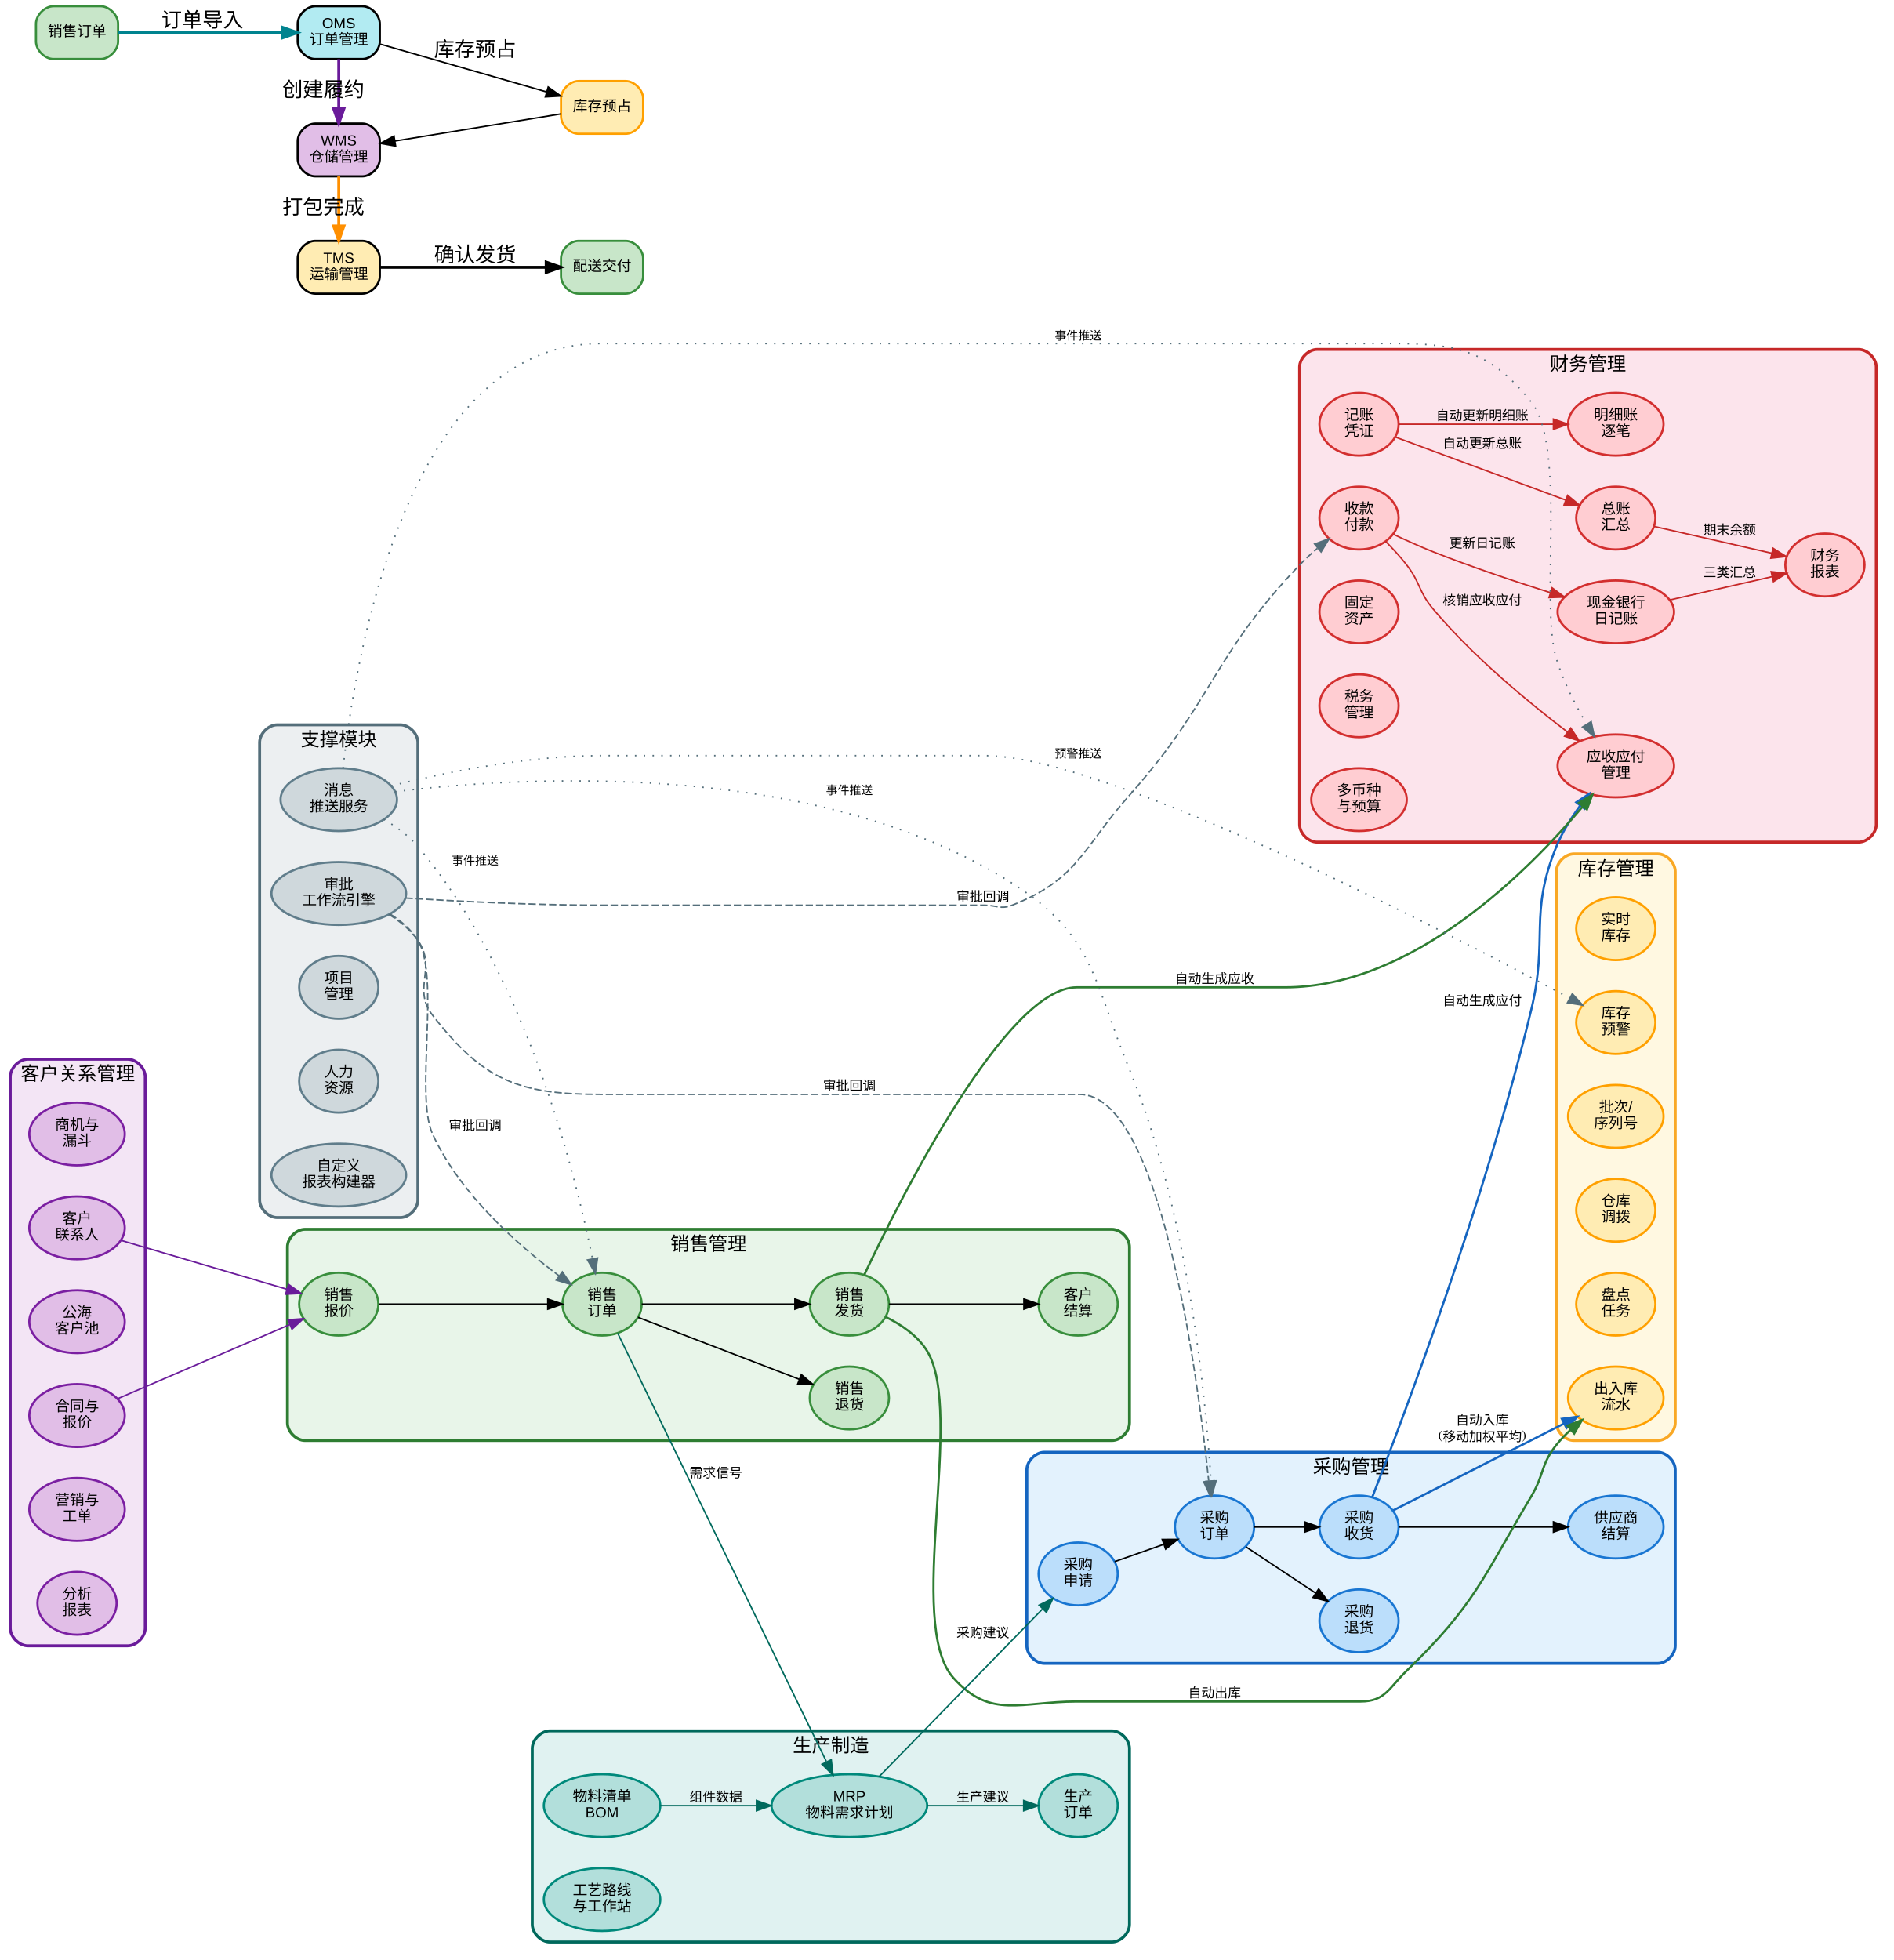
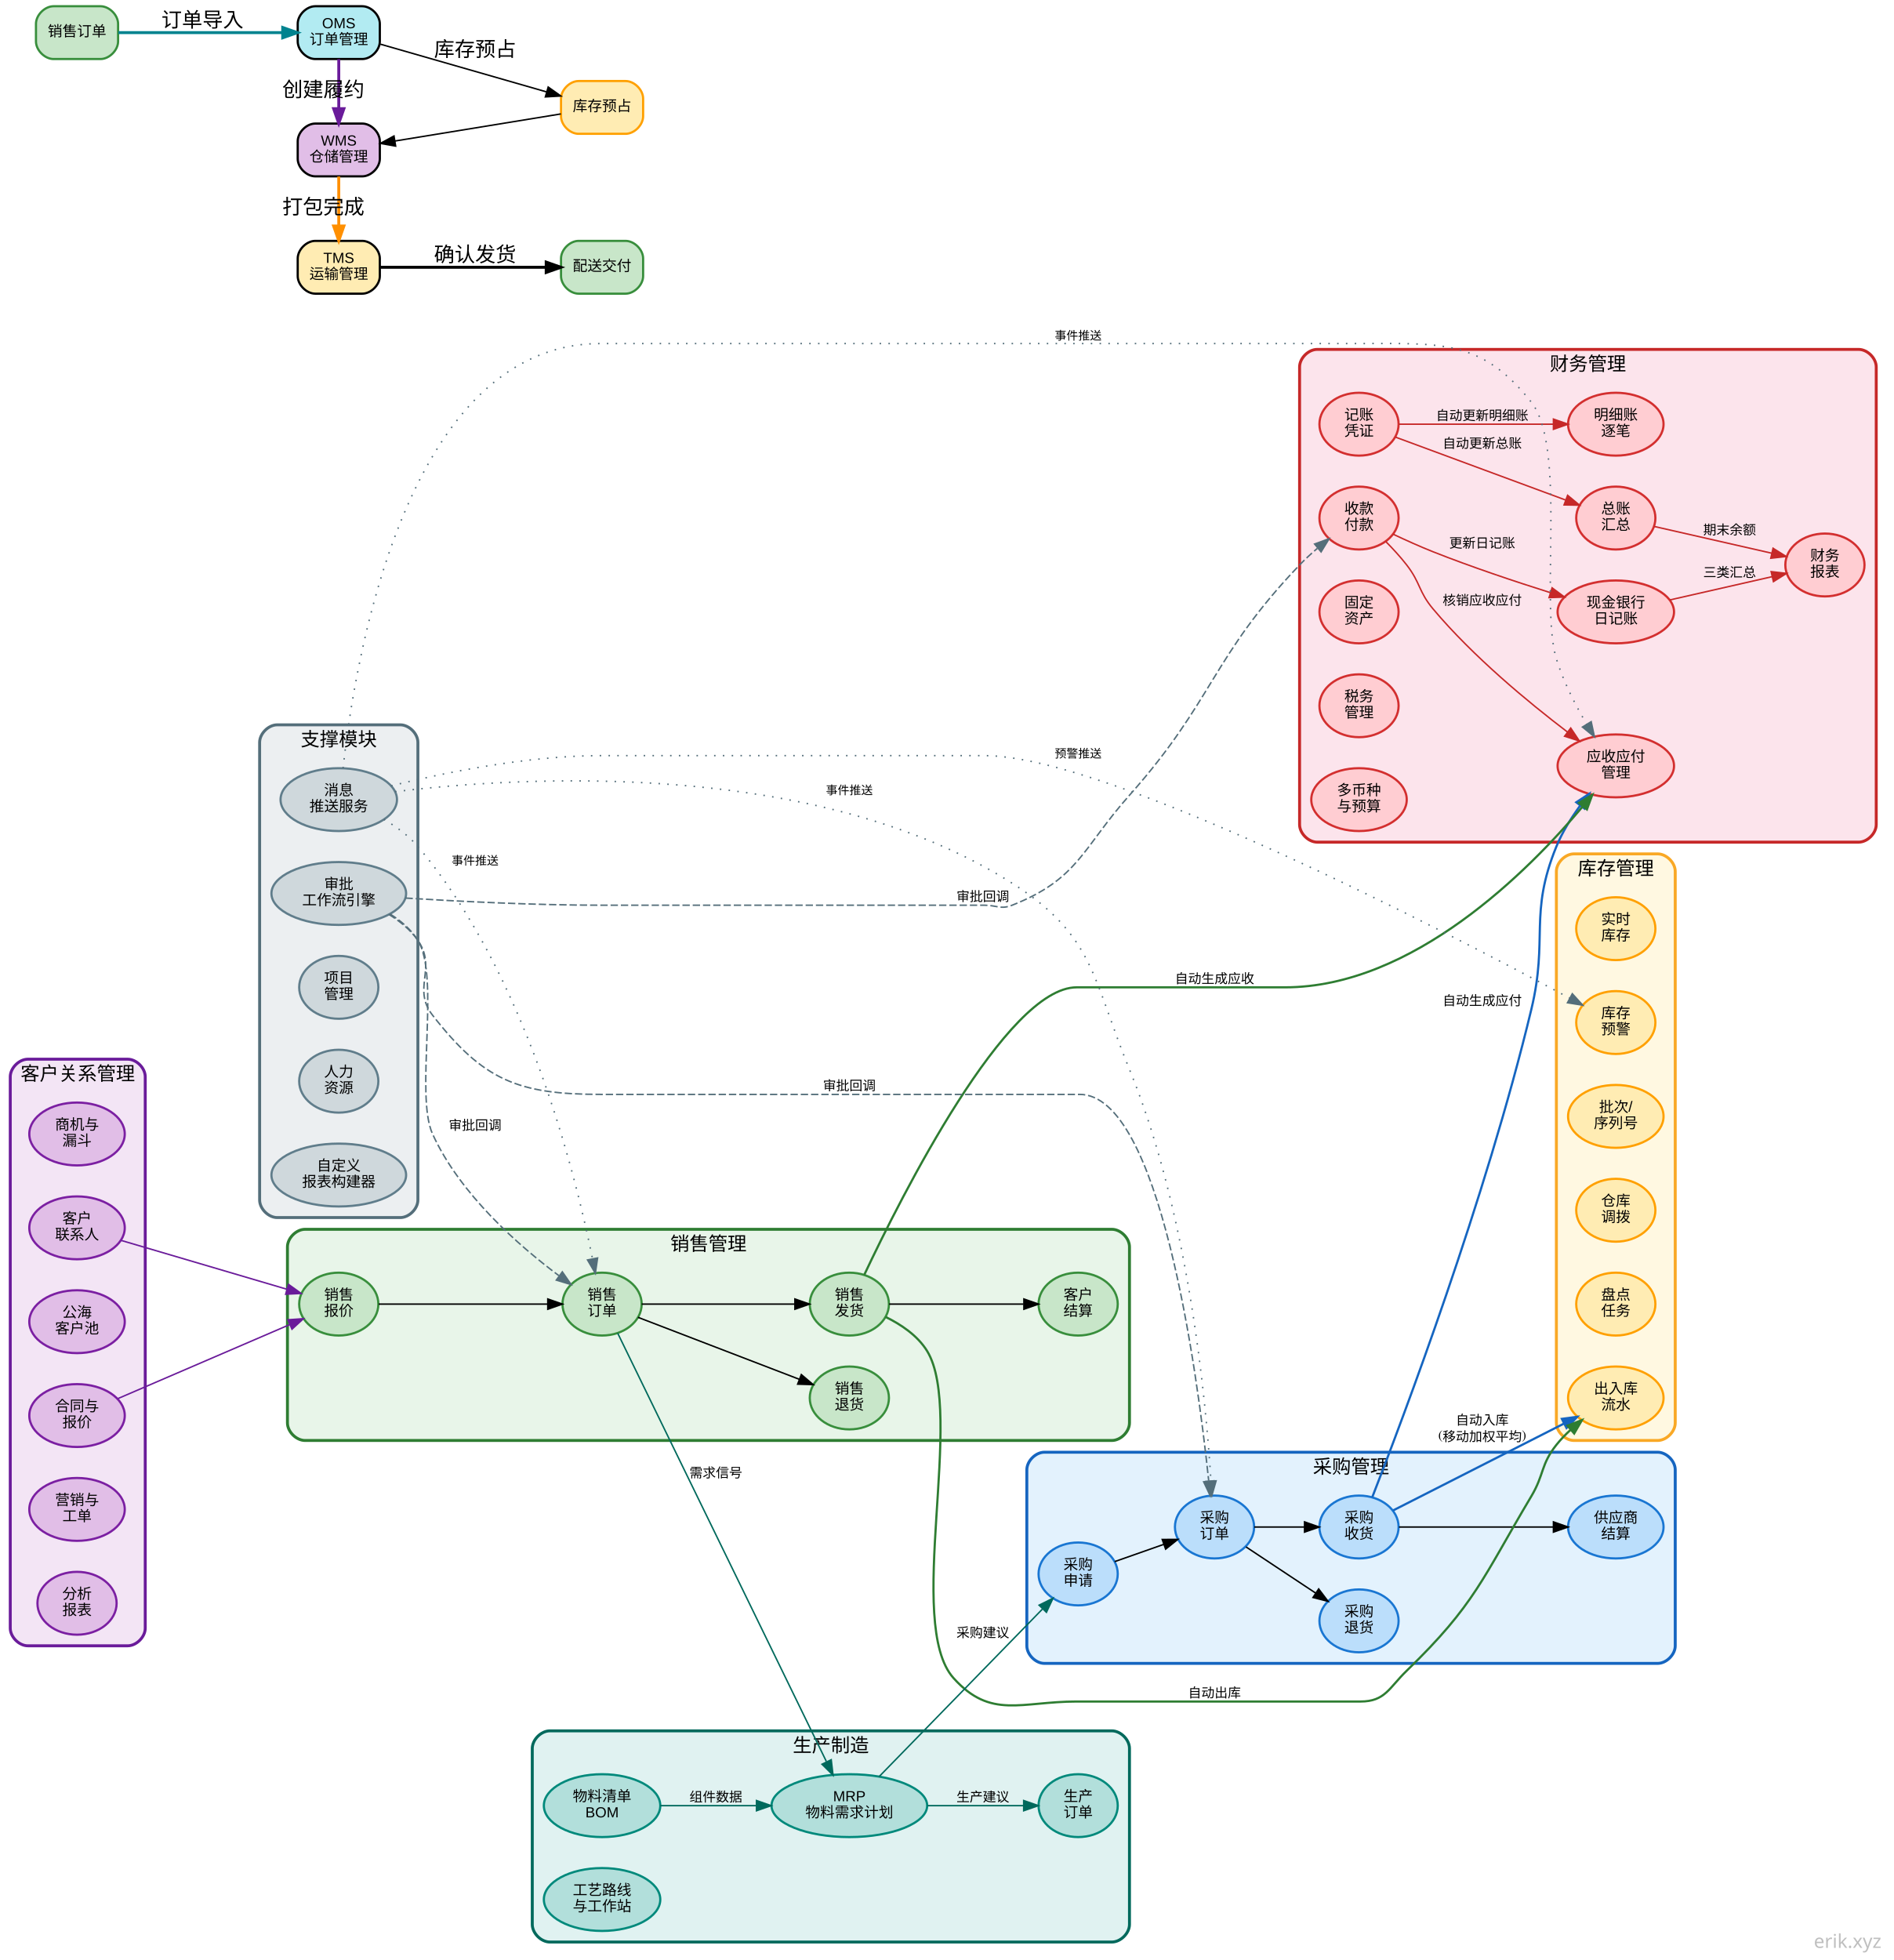
<svg xmlns="http://www.w3.org/2000/svg" width="1291pt" height="1336pt" viewBox="0.00 0.00 1291.49 1336.00">
  <g id="graph0" class="graph" transform="scale(1 1) rotate(0) translate(4 1332)">
    <g id="clust1" class="cluster">
      <path fill="#e3f2fd" stroke="#1565c0" stroke-width="2" d="M708.24,-198C708.24,-198 1126.42,-198 1126.42,-198 1132.42,-198 1138.42,-204 1138.42,-210 1138.42,-210 1138.42,-330 1138.42,-330 1138.42,-336 1132.42,-342 1126.42,-342 1126.42,-342 708.24,-342 708.24,-342 702.24,-342 696.24,-336 696.24,-330 696.24,-330 696.24,-210 696.24,-210 696.24,-204 702.24,-198 708.24,-198" />
      <text text-anchor="middle" x="917.33" y="-327.6" font-family="Arial Bold" font-size="13.00">采购管理</text>
    </g>
    <g id="clust2" class="cluster">
      <path fill="#e8f5e9" stroke="#2e7d32" stroke-width="2" d="M204.02,-350C204.02,-350 754.24,-350 754.24,-350 760.24,-350 766.24,-356 766.24,-362 766.24,-362 766.24,-482 766.24,-482 766.24,-488 760.24,-494 754.24,-494 754.24,-494 204.02,-494 204.02,-494 198.02,-494 192.02,-488 192.02,-482 192.02,-482 192.02,-362 192.02,-362 192.02,-356 198.02,-350 204.02,-350" />
      <text text-anchor="middle" x="479.13" y="-479.6" font-family="Arial Bold" font-size="13.00">销售管理</text>
    </g>
    <g id="clust3" class="cluster">
      <path fill="#fff8e1" stroke="#f9a825" stroke-width="2" d="M1069.36,-350C1069.36,-350 1126.42,-350 1126.42,-350 1132.42,-350 1138.42,-356 1138.42,-362 1138.42,-362 1138.42,-738 1138.42,-738 1138.42,-744 1132.42,-750 1126.42,-750 1126.42,-750 1069.36,-750 1069.36,-750 1063.36,-750 1057.36,-744 1057.36,-738 1057.36,-738 1057.36,-362 1057.36,-362 1057.36,-356 1063.36,-350 1069.36,-350" />
      <text text-anchor="middle" x="1097.89" y="-735.6" font-family="Arial Bold" font-size="13.00">库存管理</text>
    </g>
    <g id="clust4" class="cluster">
      <path fill="#fce4ec" stroke="#c62828" stroke-width="2" d="M894.24,-758C894.24,-758 1263.49,-758 1263.49,-758 1269.49,-758 1275.49,-764 1275.49,-770 1275.49,-770 1275.49,-1082 1275.49,-1082 1275.49,-1088 1269.49,-1094 1263.49,-1094 1263.49,-1094 894.24,-1094 894.24,-1094 888.24,-1094 882.24,-1088 882.24,-1082 882.24,-1082 882.24,-770 882.24,-770 882.24,-764 888.24,-758 894.24,-758" />
      <text text-anchor="middle" x="1078.86" y="-1079.6" font-family="Arial Bold" font-size="13.00">财务管理</text>
    </g>
    <g id="clust5" class="cluster">
      <path fill="#f3e5f5" stroke="#6a1b9a" stroke-width="2" d="M15,-210C15,-210 83.05,-210 83.05,-210 89.05,-210 95.05,-216 95.05,-222 95.05,-222 95.05,-598 95.05,-598 95.05,-604 89.05,-610 83.05,-610 83.05,-610 15,-610 15,-610 9,-610 3,-604 3,-598 3,-598 3,-222 3,-222 3,-216 9,-210 15,-210" />
      <text text-anchor="middle" x="49.03" y="-595.6" font-family="Arial Bold" font-size="13.00">客户关系管理</text>
    </g>
    <g id="clust6" class="cluster">
      <path fill="#e0f2f1" stroke="#00695c" stroke-width="2" d="M370.98,-8C370.98,-8 754.24,-8 754.24,-8 760.24,-8 766.24,-14 766.24,-20 766.24,-20 766.24,-140 766.24,-140 766.24,-146 760.24,-152 754.24,-152 754.24,-152 370.98,-152 370.98,-152 364.98,-152 358.98,-146 358.98,-140 358.98,-140 358.98,-20 358.98,-20 358.98,-14 364.98,-8 370.98,-8" />
      <text text-anchor="middle" x="562.61" y="-137.6" font-family="Arial Bold" font-size="13.00">生产制造</text>
    </g>
    <g id="clust7" class="cluster">
      <path fill="#eceff1" stroke="#546e7a" stroke-width="2" d="M185.05,-502C185.05,-502 268.98,-502 268.98,-502 274.98,-502 280.98,-508 280.98,-514 280.98,-514 280.98,-826 280.98,-826 280.98,-832 274.98,-838 268.98,-838 268.98,-838 185.05,-838 185.05,-838 179.05,-838 173.05,-832 173.05,-826 173.05,-826 173.05,-514 173.05,-514 173.05,-508 179.05,-502 185.05,-502" />
      <text text-anchor="middle" x="227.02" y="-823.6" font-family="Arial Bold" font-size="13.00">支撑模块</text>
    </g>
    <g id="node1" class="node">
      <ellipse fill="#bbdefb" stroke="#1976d2" stroke-width="1.5" cx="731.24" cy="-259" rx="27" ry="21.43" />
      <text text-anchor="middle" x="731.24" y="-262" font-family="Arial" font-size="10.00">采购</text>
      <text text-anchor="middle" x="731.24" y="-251" font-family="Arial" font-size="10.00">申请</text>
    </g>
    <g id="node2" class="node">
      <ellipse fill="#bbdefb" stroke="#1976d2" stroke-width="1.5" cx="824.24" cy="-291" rx="27" ry="21.43" />
      <text text-anchor="middle" x="824.24" y="-294" font-family="Arial" font-size="10.00">采购</text>
      <text text-anchor="middle" x="824.24" y="-283" font-family="Arial" font-size="10.00">订单</text>
    </g>
    <g id="edge1" class="edge">
      <path fill="none" stroke="black" d="M756.15,-267.41C766.41,-271.02 778.58,-275.3 789.72,-279.21" />
      <polygon fill="black" stroke="black" points="788.58,-282.52 799.17,-282.54 790.9,-275.92 788.58,-282.52" />
    </g>
    <g id="node3" class="node">
      <ellipse fill="#bbdefb" stroke="#1976d2" stroke-width="1.5" cx="922.77" cy="-291" rx="27" ry="21.43" />
      <text text-anchor="middle" x="922.77" y="-294" font-family="Arial" font-size="10.00">采购</text>
      <text text-anchor="middle" x="922.77" y="-283" font-family="Arial" font-size="10.00">收货</text>
    </g>
    <g id="edge2" class="edge">
      <path fill="none" stroke="black" d="M851.36,-291C861.88,-291 874.18,-291 885.54,-291" />
      <polygon fill="black" stroke="black" points="885.62,-294.5 895.62,-291 885.62,-287.5 885.62,-294.5" />
    </g>
    <g id="node4" class="node">
      <ellipse fill="#bbdefb" stroke="#1976d2" stroke-width="1.5" cx="922.77" cy="-227" rx="27" ry="21.43" />
      <text text-anchor="middle" x="922.77" y="-230" font-family="Arial" font-size="10.00">采购</text>
      <text text-anchor="middle" x="922.77" y="-219" font-family="Arial" font-size="10.00">退货</text>
    </g>
    <g id="edge4" class="edge">
      <path fill="none" stroke="black" d="M845.71,-277.43C859.5,-268.29 877.87,-256.1 893.11,-246" />
      <polygon fill="black" stroke="black" points="895.26,-248.78 901.66,-240.33 891.39,-242.94 895.26,-248.78" />
    </g>
    <g id="node5" class="node">
      <ellipse fill="#bbdefb" stroke="#1976d2" stroke-width="1.5" cx="1097.89" cy="-291" rx="32.55" ry="21.43" />
      <text text-anchor="middle" x="1097.89" y="-294" font-family="Arial" font-size="10.00">供应商</text>
      <text text-anchor="middle" x="1097.89" y="-283" font-family="Arial" font-size="10.00">结算</text>
    </g>
    <g id="edge3" class="edge">
      <path fill="none" stroke="black" d="M950.06,-291C977.97,-291 1022.48,-291 1055.18,-291" />
      <polygon fill="black" stroke="black" points="1055.35,-294.5 1065.35,-291 1055.35,-287.5 1055.35,-294.5" />
    </g>
    <g id="node12" class="node">
      <ellipse fill="#ffecb3" stroke="#ffa000" stroke-width="1.5" cx="1097.89" cy="-379" rx="32.55" ry="21.43" />
      <text text-anchor="middle" x="1097.89" y="-382" font-family="Arial" font-size="10.00">出入库</text>
      <text text-anchor="middle" x="1097.89" y="-371" font-family="Arial" font-size="10.00">流水</text>
    </g>
    <g id="edge9" class="edge">
      <path fill="none" stroke="#1565c0" stroke-width="1.5" d="M946.05,-302.32C975.51,-317.3 1027.75,-343.85 1062.35,-361.44" />
      <polygon fill="#1565c0" stroke="#1565c0" stroke-width="1.5" points="1061.11,-364.74 1071.61,-366.15 1064.28,-358.5 1061.11,-364.74" />
      <text text-anchor="middle" x="1006.79" y="-360.8" font-family="Times,serif" font-size="9.00"> 自动入库</text>
      <text text-anchor="middle" x="1006.79" y="-350.8" font-family="Times,serif" font-size="9.00">(移动加权平均)</text>
    </g>
    <g id="node17" class="node">
      <ellipse fill="#ffcdd2" stroke="#d32f2f" stroke-width="1.5" cx="1097.89" cy="-810" rx="39.7" ry="21.43" />
      <text text-anchor="middle" x="1097.89" y="-813" font-family="Arial" font-size="10.00">应收应付</text>
      <text text-anchor="middle" x="1097.89" y="-802" font-family="Arial" font-size="10.00">管理</text>
    </g>
    <g id="edge10" class="edge">
      <path fill="none" stroke="#1565c0" stroke-width="1.5" d="M931.81,-311.34C952.71,-364.93 1009.24,-514.73 1040.29,-644 1051.95,-692.53 1038.49,-708.79 1057.36,-755 1061.37,-764.8 1067.44,-774.5 1073.63,-782.97" />
      <polygon fill="#1565c0" stroke="#1565c0" stroke-width="1.5" points="1070.93,-785.19 1079.8,-790.98 1076.48,-780.92 1070.93,-785.19" />
      <text text-anchor="middle" x="1006.79" y="-646.8" font-family="Times,serif" font-size="9.00"> 自动生成应付</text>
    </g>
    <g id="node6" class="node">
      <ellipse fill="#c8e6c9" stroke="#388e3c" stroke-width="1.5" cx="227.02" cy="-443" rx="27" ry="21.43" />
      <text text-anchor="middle" x="227.02" y="-446" font-family="Arial" font-size="10.00">销售</text>
      <text text-anchor="middle" x="227.02" y="-435" font-family="Arial" font-size="10.00">报价</text>
    </g>
    <g id="node7" class="node">
      <ellipse fill="#c8e6c9" stroke="#388e3c" stroke-width="1.5" cx="406.58" cy="-443" rx="27" ry="21.43" />
      <text text-anchor="middle" x="406.58" y="-446" font-family="Arial" font-size="10.00">销售</text>
      <text text-anchor="middle" x="406.58" y="-435" font-family="Arial" font-size="10.00">订单</text>
    </g>
    <g id="edge5" class="edge">
      <path fill="none" stroke="black" d="M254.22,-443C284.73,-443 335.3,-443 369.51,-443" />
      <polygon fill="black" stroke="black" points="369.56,-446.5 379.56,-443 369.56,-439.5 369.56,-446.5" />
    </g>
    <g id="node8" class="node">
      <ellipse fill="#c8e6c9" stroke="#388e3c" stroke-width="1.5" cx="575.21" cy="-443" rx="27" ry="21.43" />
      <text text-anchor="middle" x="575.21" y="-446" font-family="Arial" font-size="10.00">销售</text>
      <text text-anchor="middle" x="575.21" y="-435" font-family="Arial" font-size="10.00">发货</text>
    </g>
    <g id="edge6" class="edge">
      <path fill="none" stroke="black" d="M433.61,-443C461.65,-443 506.48,-443 537.96,-443" />
      <polygon fill="black" stroke="black" points="538.08,-446.5 548.08,-443 538.08,-439.5 538.08,-446.5" />
    </g>
    <g id="node9" class="node">
      <ellipse fill="#c8e6c9" stroke="#388e3c" stroke-width="1.5" cx="575.21" cy="-379" rx="27" ry="21.43" />
      <text text-anchor="middle" x="575.21" y="-382" font-family="Arial" font-size="10.00">销售</text>
      <text text-anchor="middle" x="575.21" y="-371" font-family="Arial" font-size="10.00">退货</text>
    </g>
    <g id="edge8" class="edge">
      <path fill="none" stroke="black" d="M431.1,-433.97C459.8,-422.94 508.5,-404.24 541.01,-391.75" />
      <polygon fill="black" stroke="black" points="542.46,-394.94 550.54,-388.09 539.95,-388.41 542.46,-394.94" />
    </g>
    <g id="node36" class="node">
      <ellipse fill="#b2dfdb" stroke="#00897b" stroke-width="1.5" cx="575.21" cy="-101" rx="53.07" ry="21.43" />
      <text text-anchor="middle" x="575.21" y="-104" font-family="Arial" font-size="10.00">MRP</text>
      <text text-anchor="middle" x="575.21" y="-93" font-family="Arial" font-size="10.00">物料需求计划</text>
    </g>
    <g id="edge19" class="edge">
      <path fill="none" stroke="#00695c" d="M417.25,-423.13C445.19,-365.79 526.1,-199.74 559.51,-131.17" />
      <polygon fill="#00695c" stroke="#00695c" points="562.85,-132.31 564.08,-121.78 556.55,-129.24 562.85,-132.31" />
      <text text-anchor="middle" x="484.17" y="-324.8" font-family="Times,serif" font-size="9.00"> 需求信号</text>
    </g>
    <g id="node10" class="node">
      <ellipse fill="#c8e6c9" stroke="#388e3c" stroke-width="1.5" cx="731.24" cy="-443" rx="27" ry="21.43" />
      <text text-anchor="middle" x="731.24" y="-446" font-family="Arial" font-size="10.00">客户</text>
      <text text-anchor="middle" x="731.24" y="-435" font-family="Arial" font-size="10.00">结算</text>
    </g>
    <g id="edge7" class="edge">
      <path fill="none" stroke="black" d="M602.34,-443C627.53,-443 665.87,-443 694,-443" />
      <polygon fill="black" stroke="black" points="694.24,-446.5 704.24,-443 694.24,-439.5 694.24,-446.5" />
    </g>
    <g id="edge11" class="edge">
      <path fill="none" stroke="#2e7d32" stroke-width="1.5" d="M599.83,-434.3C610.33,-429.17 621.75,-421.58 628.24,-411 654.23,-368.61 613.03,-225 646.24,-188 671.63,-159.72 692.24,-172 730.24,-172 730.24,-172 730.24,-172 923.77,-172 940.6,-172 943.2,-181.29 955.29,-193 1002,-238.2 1007.04,-256.15 1040.29,-312 1049.15,-326.87 1046.59,-333.46 1057.36,-347 1060.22,-350.6 1063.55,-354.05 1067.05,-357.27" />
      <polygon fill="#2e7d32" stroke="#2e7d32" stroke-width="1.5" points="1064.95,-360.09 1074.83,-363.93 1069.5,-354.77 1064.95,-360.09" />
      <text text-anchor="middle" x="824.24" y="-174.8" font-family="Times,serif" font-size="9.00"> 自动出库</text>
    </g>
    <g id="edge12" class="edge">
      <path fill="none" stroke="#2e7d32" stroke-width="1.5" d="M585.37,-462.93C610.59,-516.41 682.34,-659 730.24,-659 730.24,-659 730.24,-659 872.24,-659 959.65,-659 1038.64,-738.72 1075.3,-782.31" />
      <polygon fill="#2e7d32" stroke="#2e7d32" stroke-width="1.5" points="1072.79,-784.77 1081.85,-790.26 1078.19,-780.32 1072.79,-784.77" />
      <text text-anchor="middle" x="824.24" y="-661.8" font-family="Times,serif" font-size="9.00"> 自动生成应收</text>
    </g>
    <g id="node11" class="node">
      <ellipse fill="#ffecb3" stroke="#ffa000" stroke-width="1.5" cx="1097.89" cy="-699" rx="27" ry="21.43" />
      <text text-anchor="middle" x="1097.89" y="-702" font-family="Arial" font-size="10.00">实时</text>
      <text text-anchor="middle" x="1097.89" y="-691" font-family="Arial" font-size="10.00">库存</text>
    </g>
    <g id="node13" class="node">
      <ellipse fill="#ffecb3" stroke="#ffa000" stroke-width="1.5" cx="1097.89" cy="-571" rx="32.55" ry="21.43" />
      <text text-anchor="middle" x="1097.89" y="-574" font-family="Arial" font-size="10.00">批次/</text>
      <text text-anchor="middle" x="1097.89" y="-563" font-family="Arial" font-size="10.00">序列号</text>
    </g>
    <g id="node14" class="node">
      <ellipse fill="#ffecb3" stroke="#ffa000" stroke-width="1.5" cx="1097.89" cy="-507" rx="27" ry="21.43" />
      <text text-anchor="middle" x="1097.89" y="-510" font-family="Arial" font-size="10.00">仓库</text>
      <text text-anchor="middle" x="1097.89" y="-499" font-family="Arial" font-size="10.00">调拨</text>
    </g>
    <g id="node15" class="node">
      <ellipse fill="#ffecb3" stroke="#ffa000" stroke-width="1.5" cx="1097.89" cy="-443" rx="27" ry="21.43" />
      <text text-anchor="middle" x="1097.89" y="-446" font-family="Arial" font-size="10.00">盘点</text>
      <text text-anchor="middle" x="1097.89" y="-435" font-family="Arial" font-size="10.00">任务</text>
    </g>
    <g id="node16" class="node">
      <ellipse fill="#ffecb3" stroke="#ffa000" stroke-width="1.5" cx="1097.89" cy="-635" rx="27" ry="21.43" />
      <text text-anchor="middle" x="1097.89" y="-638" font-family="Arial" font-size="10.00">库存</text>
      <text text-anchor="middle" x="1097.89" y="-627" font-family="Arial" font-size="10.00">预警</text>
    </g>
    <g id="node18" class="node">
      <ellipse fill="#ffcdd2" stroke="#d32f2f" stroke-width="1.5" cx="922.77" cy="-1043" rx="27" ry="21.43" />
      <text text-anchor="middle" x="922.77" y="-1046" font-family="Arial" font-size="10.00">记账</text>
      <text text-anchor="middle" x="922.77" y="-1035" font-family="Arial" font-size="10.00">凭证</text>
    </g>
    <g id="node21" class="node">
      <ellipse fill="#ffcdd2" stroke="#d32f2f" stroke-width="1.5" cx="1097.89" cy="-979" rx="27" ry="21.43" />
      <text text-anchor="middle" x="1097.89" y="-982" font-family="Arial" font-size="10.00">总账</text>
      <text text-anchor="middle" x="1097.89" y="-971" font-family="Arial" font-size="10.00">汇总</text>
    </g>
    <g id="edge15" class="edge">
      <path fill="none" stroke="#c62828" d="M947.48,-1034.24C977.57,-1023.11 1029.64,-1003.86 1063.68,-991.28" />
      <polygon fill="#c62828" stroke="#c62828" points="1065.03,-994.51 1073.19,-987.76 1062.6,-987.95 1065.03,-994.51" />
      <text text-anchor="middle" x="1006.79" y="-1026.8" font-family="Times,serif" font-size="9.00"> 自动更新总账</text>
    </g>
    <g id="node22" class="node">
      <ellipse fill="#ffcdd2" stroke="#d32f2f" stroke-width="1.5" cx="1097.89" cy="-1043" rx="32.55" ry="21.43" />
      <text text-anchor="middle" x="1097.89" y="-1046" font-family="Arial" font-size="10.00">明细账</text>
      <text text-anchor="middle" x="1097.89" y="-1035" font-family="Arial" font-size="10.00">逐笔</text>
    </g>
    <g id="edge16" class="edge">
      <path fill="none" stroke="#c62828" d="M950.06,-1043C977.97,-1043 1022.48,-1043 1055.18,-1043" />
      <polygon fill="#c62828" stroke="#c62828" points="1055.35,-1046.5 1065.35,-1043 1055.35,-1039.5 1055.35,-1046.5" />
      <text text-anchor="middle" x="1006.79" y="-1045.8" font-family="Times,serif" font-size="9.00"> 自动更新明细账</text>
    </g>
    <g id="node19" class="node">
      <ellipse fill="#ffcdd2" stroke="#d32f2f" stroke-width="1.5" cx="922.77" cy="-979" rx="27" ry="21.43" />
      <text text-anchor="middle" x="922.77" y="-982" font-family="Arial" font-size="10.00">收款</text>
      <text text-anchor="middle" x="922.77" y="-971" font-family="Arial" font-size="10.00">付款</text>
    </g>
    <g id="edge13" class="edge">
      <path fill="none" stroke="#c62828" d="M940.92,-963.08C945.82,-958.15 950.99,-952.55 955.29,-947 964.82,-934.71 963.29,-928.9 973.29,-917 1000.64,-884.45 1038.3,-853.36 1064.84,-833.16" />
      <polygon fill="#c62828" stroke="#c62828" points="1067.15,-835.81 1073.04,-827 1062.95,-830.21 1067.15,-835.81" />
      <text text-anchor="middle" x="1006.79" y="-919.8" font-family="Times,serif" font-size="9.00"> 核销应收应付</text>
    </g>
    <g id="node20" class="node">
      <ellipse fill="#ffcdd2" stroke="#d32f2f" stroke-width="1.5" cx="1097.89" cy="-915" rx="39.7" ry="21.43" />
      <text text-anchor="middle" x="1097.89" y="-918" font-family="Arial" font-size="10.00">现金银行</text>
      <text text-anchor="middle" x="1097.89" y="-907" font-family="Arial" font-size="10.00">日记账</text>
    </g>
    <g id="edge14" class="edge">
      <path fill="none" stroke="#c62828" d="M946.21,-967.91C954.62,-963.94 964.3,-959.56 973.29,-956 999.41,-945.65 1029.29,-935.68 1053.13,-928.17" />
      <polygon fill="#c62828" stroke="#c62828" points="1054.44,-931.43 1062.94,-925.11 1052.36,-924.75 1054.44,-931.43" />
      <text text-anchor="middle" x="1006.79" y="-958.8" font-family="Times,serif" font-size="9.00"> 更新日记账</text>
    </g>
    <g id="node23" class="node">
      <ellipse fill="#ffcdd2" stroke="#d32f2f" stroke-width="1.5" cx="1240.49" cy="-947" rx="27" ry="21.43" />
      <text text-anchor="middle" x="1240.49" y="-950" font-family="Arial" font-size="10.00">财务</text>
      <text text-anchor="middle" x="1240.49" y="-939" font-family="Arial" font-size="10.00">报表</text>
    </g>
    <g id="edge18" class="edge">
      <path fill="none" stroke="#c62828" d="M1134.73,-923.16C1156.13,-928.03 1183.18,-934.18 1204.43,-939.02" />
      <polygon fill="#c62828" stroke="#c62828" points="1203.82,-942.47 1214.35,-941.28 1205.38,-935.65 1203.82,-942.47" />
      <text text-anchor="middle" x="1175.49" y="-938.8" font-family="Times,serif" font-size="9.00"> 三类汇总</text>
    </g>
    <g id="edge17" class="edge">
      <path fill="none" stroke="#c62828" d="M1124.03,-973.28C1146.38,-968.19 1179.3,-960.7 1204.27,-955.01" />
      <polygon fill="#c62828" stroke="#c62828" points="1205.12,-958.41 1214.1,-952.78 1203.57,-951.59 1205.12,-958.41" />
      <text text-anchor="middle" x="1175.49" y="-967.8" font-family="Times,serif" font-size="9.00"> 期末余额</text>
    </g>
    <g id="node24" class="node">
      <ellipse fill="#ffcdd2" stroke="#d32f2f" stroke-width="1.5" cx="922.77" cy="-915" rx="27" ry="21.43" />
      <text text-anchor="middle" x="922.77" y="-918" font-family="Arial" font-size="10.00">固定</text>
      <text text-anchor="middle" x="922.77" y="-907" font-family="Arial" font-size="10.00">资产</text>
    </g>
    <g id="node25" class="node">
      <ellipse fill="#ffcdd2" stroke="#d32f2f" stroke-width="1.5" cx="922.77" cy="-851" rx="27" ry="21.43" />
      <text text-anchor="middle" x="922.77" y="-854" font-family="Arial" font-size="10.00">税务</text>
      <text text-anchor="middle" x="922.77" y="-843" font-family="Arial" font-size="10.00">管理</text>
    </g>
    <g id="node26" class="node">
      <ellipse fill="#ffcdd2" stroke="#d32f2f" stroke-width="1.5" cx="922.77" cy="-787" rx="32.55" ry="21.43" />
      <text text-anchor="middle" x="922.77" y="-790" font-family="Arial" font-size="10.00">多币种</text>
      <text text-anchor="middle" x="922.77" y="-779" font-family="Arial" font-size="10.00">与预算</text>
    </g>
    <g id="node27" class="node">
      <ellipse fill="#e1bee7" stroke="#7b1fa2" stroke-width="1.5" cx="48.53" cy="-559" rx="32.55" ry="21.43" />
      <text text-anchor="middle" x="48.53" y="-562" font-family="Arial" font-size="10.00">商机与</text>
      <text text-anchor="middle" x="48.53" y="-551" font-family="Arial" font-size="10.00">漏斗</text>
    </g>
    <g id="node28" class="node">
      <ellipse fill="#e1bee7" stroke="#7b1fa2" stroke-width="1.5" cx="48.53" cy="-495" rx="32.55" ry="21.43" />
      <text text-anchor="middle" x="48.53" y="-498" font-family="Arial" font-size="10.00">客户</text>
      <text text-anchor="middle" x="48.53" y="-487" font-family="Arial" font-size="10.00">联系人</text>
    </g>
    <g id="edge23" class="edge">
      <path fill="none" stroke="#6a1b9a" d="M78.67,-486.41C109.72,-477.26 158.85,-462.79 191.74,-453.1" />
      <polygon fill="#6a1b9a" stroke="#6a1b9a" points="192.79,-456.44 201.39,-450.26 190.81,-449.73 192.79,-456.44" />
    </g>
    <g id="node29" class="node">
      <ellipse fill="#e1bee7" stroke="#7b1fa2" stroke-width="1.5" cx="48.53" cy="-431" rx="32.55" ry="21.43" />
      <text text-anchor="middle" x="48.53" y="-434" font-family="Arial" font-size="10.00">公海</text>
      <text text-anchor="middle" x="48.53" y="-423" font-family="Arial" font-size="10.00">客户池</text>
    </g>
    <g id="node30" class="node">
      <ellipse fill="#e1bee7" stroke="#7b1fa2" stroke-width="1.5" cx="48.53" cy="-367" rx="32.55" ry="21.43" />
      <text text-anchor="middle" x="48.53" y="-370" font-family="Arial" font-size="10.00">合同与</text>
      <text text-anchor="middle" x="48.53" y="-359" font-family="Arial" font-size="10.00">报价</text>
    </g>
    <g id="edge24" class="edge">
      <path fill="none" stroke="#6a1b9a" d="M76.33,-378.54C107.75,-392.07 159.8,-414.49 193.5,-429" />
      <polygon fill="#6a1b9a" stroke="#6a1b9a" points="192.34,-432.31 202.91,-433.05 195.11,-425.88 192.34,-432.31" />
    </g>
    <g id="node31" class="node">
      <ellipse fill="#e1bee7" stroke="#7b1fa2" stroke-width="1.5" cx="48.53" cy="-303" rx="32.55" ry="21.43" />
      <text text-anchor="middle" x="48.53" y="-306" font-family="Arial" font-size="10.00">营销与</text>
      <text text-anchor="middle" x="48.53" y="-295" font-family="Arial" font-size="10.00">工单</text>
    </g>
    <g id="node32" class="node">
      <ellipse fill="#e1bee7" stroke="#7b1fa2" stroke-width="1.5" cx="48.53" cy="-239" rx="27" ry="21.43" />
      <text text-anchor="middle" x="48.53" y="-242" font-family="Arial" font-size="10.00">分析</text>
      <text text-anchor="middle" x="48.53" y="-231" font-family="Arial" font-size="10.00">报表</text>
    </g>
    <g id="node33" class="node">
      <ellipse fill="#b2dfdb" stroke="#00897b" stroke-width="1.5" cx="406.58" cy="-101" rx="39.7" ry="21.43" />
      <text text-anchor="middle" x="406.58" y="-104" font-family="Arial" font-size="10.00">物料清单</text>
      <text text-anchor="middle" x="406.58" y="-93" font-family="Arial" font-size="10.00">BOM</text>
    </g>
    <g id="edge20" class="edge">
      <path fill="none" stroke="#00695c" d="M446.22,-101C465.64,-101 489.66,-101 511.63,-101" />
      <polygon fill="#00695c" stroke="#00695c" points="511.88,-104.5 521.88,-101 511.88,-97.5 511.88,-104.5" />
      <text text-anchor="middle" x="484.17" y="-103.8" font-family="Times,serif" font-size="9.00"> 组件数据</text>
    </g>
    <g id="node34" class="node">
      <ellipse fill="#b2dfdb" stroke="#00897b" stroke-width="1.5" cx="731.24" cy="-101" rx="27" ry="21.43" />
      <text text-anchor="middle" x="731.24" y="-104" font-family="Arial" font-size="10.00">生产</text>
      <text text-anchor="middle" x="731.24" y="-93" font-family="Arial" font-size="10.00">订单</text>
    </g>
    <g id="node35" class="node">
      <ellipse fill="#b2dfdb" stroke="#00897b" stroke-width="1.5" cx="406.58" cy="-37" rx="39.7" ry="21.43" />
      <text text-anchor="middle" x="406.58" y="-40" font-family="Arial" font-size="10.00">工艺路线</text>
      <text text-anchor="middle" x="406.58" y="-29" font-family="Arial" font-size="10.00">与工作站</text>
    </g>
    <g id="edge21" class="edge">
      <path fill="none" stroke="#00695c" d="M595.4,-120.69C623.66,-149.67 676.37,-203.74 706.84,-235" />
      <polygon fill="#00695c" stroke="#00695c" points="704.6,-237.71 714.09,-242.43 709.61,-232.83 704.6,-237.71" />
      <text text-anchor="middle" x="666.24" y="-215.8" font-family="Times,serif" font-size="9.00"> 采购建议</text>
    </g>
    <g id="edge22" class="edge">
      <path fill="none" stroke="#00695c" d="M628.36,-101C649.96,-101 674.48,-101 694.06,-101" />
      <polygon fill="#00695c" stroke="#00695c" points="694.09,-104.5 704.09,-101 694.09,-97.5 694.09,-104.5" />
      <text text-anchor="middle" x="666.24" y="-103.8" font-family="Times,serif" font-size="9.00"> 生产建议</text>
    </g>
    <g id="node37" class="node">
      <ellipse fill="#cfd8dc" stroke="#607d8b" stroke-width="1.5" cx="227.02" cy="-723" rx="45.92" ry="21.43" />
      <text text-anchor="middle" x="227.02" y="-726" font-family="Arial" font-size="10.00">审批</text>
      <text text-anchor="middle" x="227.02" y="-715" font-family="Arial" font-size="10.00">工作流引擎</text>
    </g>
    <g id="edge25" class="edge">
      <path fill="none" stroke="#546e7a" stroke-dasharray="5,2" d="M261.16,-708.75C268.68,-704.1 275.93,-698.22 280.98,-691 294.22,-672.07 276.78,-658.22 290.98,-640 325.59,-595.59 349.27,-586 405.58,-586 405.58,-586 405.58,-586 732.24,-586 786.9,-586 812.23,-398.73 820.26,-322.61" />
      <polygon fill="#546e7a" stroke="#546e7a" points="823.79,-322.52 821.33,-312.22 816.83,-321.81 823.79,-322.52" />
      <text text-anchor="middle" x="575.21" y="-588.8" font-family="Times,serif" font-size="9.00"> 审批回调</text>
    </g>
    <g id="edge26" class="edge">
      <path fill="none" stroke="#546e7a" stroke-dasharray="5,2" d="M262.04,-708.97C269.44,-704.34 276.42,-698.41 280.98,-691 296.39,-665.94 278.78,-585.77 290.98,-559 309.72,-517.85 349.68,-482.9 377.09,-462.42" />
      <polygon fill="#546e7a" stroke="#546e7a" points="379.48,-465.01 385.51,-456.3 375.36,-459.35 379.48,-465.01" />
      <text text-anchor="middle" x="319.98" y="-561.8" font-family="Times,serif" font-size="9.00"> 审批回调</text>
    </g>
    <g id="edge27" class="edge">
      <path fill="none" stroke="#546e7a" stroke-dasharray="5,2" d="M272.5,-719.88C308.4,-717.64 360.21,-715 405.58,-715 405.58,-715 405.58,-715 667.24,-715 675.68,-715 678.39,-711.89 686.24,-715 731.56,-732.92 733.85,-753.58 766.24,-790 823.9,-854.82 822.26,-884.31 882.24,-947 885.96,-950.89 890.15,-954.74 894.37,-958.35" />
      <polygon fill="#546e7a" stroke="#546e7a" points="892.47,-961.31 902.42,-964.94 896.9,-955.9 892.47,-961.31" />
      <text text-anchor="middle" x="666.24" y="-717.8" font-family="Times,serif" font-size="9.00"> 审批回调</text>
    </g>
    <g id="node38" class="node">
      <ellipse fill="#cfd8dc" stroke="#607d8b" stroke-width="1.5" cx="227.02" cy="-787" rx="39.7" ry="21.43" />
      <text text-anchor="middle" x="227.02" y="-790" font-family="Arial" font-size="10.00">消息</text>
      <text text-anchor="middle" x="227.02" y="-779" font-family="Arial" font-size="10.00">推送服务</text>
    </g>
    <g id="edge28" class="edge">
      <path fill="none" stroke="#546e7a" stroke-dasharray="1,5" d="M265.4,-792.43C348.38,-802.49 551.27,-815.79 686.24,-730 742.54,-694.21 740.92,-664.72 766.24,-603 806.1,-505.85 818.2,-380.3 821.79,-322.57" />
      <polygon fill="#546e7a" stroke="#546e7a" points="825.3,-322.47 822.38,-312.28 818.31,-322.07 825.3,-322.47" />
      <text text-anchor="middle" x="575.21" y="-790.6" font-family="Times,serif" font-size="8.00"> 事件推送</text>
    </g>
    <g id="edge29" class="edge">
      <path fill="none" stroke="#546e7a" stroke-dasharray="1,5" d="M257.78,-773.55C266.13,-768.65 274.65,-762.45 280.98,-755 354.13,-668.78 387.94,-534.23 400.05,-473.98" />
      <polygon fill="#546e7a" stroke="#546e7a" points="403.52,-474.45 402,-463.96 396.65,-473.11 403.52,-474.45" />
      <text text-anchor="middle" x="319.98" y="-742.6" font-family="Times,serif" font-size="8.00"> 事件推送</text>
    </g>
    <g id="edge30" class="edge">
      <path fill="none" stroke="#546e7a" stroke-dasharray="1,5" d="M262.76,-796.41C298.35,-805.21 355.4,-817 405.58,-817 405.58,-817 405.58,-817 667.24,-817 751.58,-817 982.97,-696.59 1066.4,-651.65" />
      <polygon fill="#546e7a" stroke="#546e7a" points="1068.23,-654.64 1075.37,-646.8 1064.91,-648.48 1068.23,-654.64" />
      <text text-anchor="middle" x="731.24" y="-815.6" font-family="Times,serif" font-size="8.00"> 预警推送</text>
    </g>
    <g id="edge31" class="edge">
      <path fill="none" stroke="#546e7a" stroke-dasharray="1,5" d="M229.93,-808.38C237.52,-878.64 271.9,-1098 405.58,-1098 405.58,-1098 405.58,-1098 923.77,-1098 978.52,-1098 1006.35,-1100.96 1040.29,-1058 1064.52,-1027.34 1045.94,-920.37 1057.36,-883 1062.12,-867.43 1070.38,-851.4 1078.11,-838.33" />
      <polygon fill="#546e7a" stroke="#546e7a" points="1081.1,-840.16 1083.34,-829.8 1075.13,-836.5 1081.1,-840.16" />
      <text text-anchor="middle" x="731.24" y="-1100.6" font-family="Times,serif" font-size="8.00"> 事件推送</text>
    </g>
    <g id="node39" class="node">
      <ellipse fill="#cfd8dc" stroke="#607d8b" stroke-width="1.5" cx="227.02" cy="-659" rx="27" ry="21.43" />
      <text text-anchor="middle" x="227.02" y="-662" font-family="Arial" font-size="10.00">项目</text>
      <text text-anchor="middle" x="227.02" y="-651" font-family="Arial" font-size="10.00">管理</text>
    </g>
    <g id="node40" class="node">
      <ellipse fill="#cfd8dc" stroke="#607d8b" stroke-width="1.5" cx="227.02" cy="-595" rx="27" ry="21.43" />
      <text text-anchor="middle" x="227.02" y="-598" font-family="Arial" font-size="10.00">人力</text>
      <text text-anchor="middle" x="227.02" y="-587" font-family="Arial" font-size="10.00">资源</text>
    </g>
    <g id="node41" class="node">
      <ellipse fill="#cfd8dc" stroke="#607d8b" stroke-width="1.5" cx="227.02" cy="-531" rx="45.92" ry="21.43" />
      <text text-anchor="middle" x="227.02" y="-534" font-family="Arial" font-size="10.00">自定义</text>
      <text text-anchor="middle" x="227.02" y="-523" font-family="Arial" font-size="10.00">报表构建器</text>
    </g>
    <g id="node42" class="node">
      <path fill="#b2ebf2" stroke="black" stroke-width="1.5" d="M243.02,-1328C243.02,-1328 211.02,-1328 211.02,-1328 205.02,-1328 199.02,-1322 199.02,-1316 199.02,-1316 199.02,-1304 199.02,-1304 199.02,-1298 205.02,-1292 211.02,-1292 211.02,-1292 243.02,-1292 243.02,-1292 249.02,-1292 255.02,-1298 255.02,-1304 255.02,-1304 255.02,-1316 255.02,-1316 255.02,-1322 249.02,-1328 243.02,-1328" />
      <text text-anchor="middle" x="227.02" y="-1313" font-family="Arial" font-size="10.00">OMS</text>
      <text text-anchor="middle" x="227.02" y="-1302" font-family="Arial" font-size="10.00">订单管理</text>
    </g>
    <g id="node43" class="node">
      <path fill="#e1bee7" stroke="black" stroke-width="1.5" d="M243.02,-1248C243.02,-1248 211.02,-1248 211.02,-1248 205.02,-1248 199.02,-1242 199.02,-1236 199.02,-1236 199.02,-1224 199.02,-1224 199.02,-1218 205.02,-1212 211.02,-1212 211.02,-1212 243.02,-1212 243.02,-1212 249.02,-1212 255.02,-1218 255.02,-1224 255.02,-1224 255.02,-1236 255.02,-1236 255.02,-1242 249.02,-1248 243.02,-1248" />
      <text text-anchor="middle" x="227.02" y="-1233" font-family="Arial" font-size="10.00">WMS</text>
      <text text-anchor="middle" x="227.02" y="-1222" font-family="Arial" font-size="10.00">仓储管理</text>
    </g>
    <g id="edge33" class="edge">
      <path fill="none" stroke="#6a1b9a" stroke-width="2" d="M227.02,-1291.92C227.02,-1282.01 227.02,-1269.5 227.02,-1258.33" />
      <polygon fill="#6a1b9a" stroke="#6a1b9a" stroke-width="2" points="230.52,-1258.15 227.02,-1248.15 223.52,-1258.15 230.52,-1258.15" />
      <text text-anchor="middle" x="216.52" y="-1266.3" font-family="Times,serif" font-size="14.00">创建履约</text>
    </g>
    <g id="node47" class="node">
      <path fill="#ffecb3" stroke="#ffa000" stroke-width="1.5" d="M422.58,-1277C422.58,-1277 390.58,-1277 390.58,-1277 384.58,-1277 378.58,-1271 378.58,-1265 378.58,-1265 378.58,-1253 378.58,-1253 378.58,-1247 384.58,-1241 390.58,-1241 390.58,-1241 422.58,-1241 422.58,-1241 428.58,-1241 434.58,-1247 434.58,-1253 434.58,-1253 434.58,-1265 434.58,-1265 434.58,-1271 428.58,-1277 422.58,-1277" />
      <text text-anchor="middle" x="406.58" y="-1256.5" font-family="Arial" font-size="10.00">库存预占</text>
    </g>
    <g id="edge36" class="edge">
      <path fill="none" stroke="black" d="M255.37,-1302.14C285.7,-1293.43 334.78,-1279.33 368.54,-1269.64" />
      <polygon fill="black" stroke="black" points="369.84,-1272.91 378.48,-1266.78 367.9,-1266.18 369.84,-1272.91" />
      <text text-anchor="middle" x="319.98" y="-1293.8" font-family="Times,serif" font-size="14.00">库存预占</text>
    </g>
    <g id="node44" class="node">
      <path fill="#ffecb3" stroke="black" stroke-width="1.5" d="M243.02,-1168C243.02,-1168 211.02,-1168 211.02,-1168 205.02,-1168 199.02,-1162 199.02,-1156 199.02,-1156 199.02,-1144 199.02,-1144 199.02,-1138 205.02,-1132 211.02,-1132 211.02,-1132 243.02,-1132 243.02,-1132 249.02,-1132 255.02,-1138 255.02,-1144 255.02,-1144 255.02,-1156 255.02,-1156 255.02,-1162 249.02,-1168 243.02,-1168" />
      <text text-anchor="middle" x="227.02" y="-1153" font-family="Arial" font-size="10.00">TMS</text>
      <text text-anchor="middle" x="227.02" y="-1142" font-family="Arial" font-size="10.00">运输管理</text>
    </g>
    <g id="edge34" class="edge">
      <path fill="none" stroke="#ff8f00" stroke-width="2" d="M227.02,-1211.92C227.02,-1202.01 227.02,-1189.5 227.02,-1178.33" />
      <polygon fill="#ff8f00" stroke="#ff8f00" stroke-width="2" points="230.52,-1178.15 227.02,-1168.15 223.52,-1178.15 230.52,-1178.15" />
      <text text-anchor="middle" x="216.52" y="-1186.3" font-family="Times,serif" font-size="14.00">打包完成</text>
    </g>
    <g id="node46" class="node">
      <path fill="#c8e6c9" stroke="#388e3c" stroke-width="1.5" d="M422.58,-1168C422.58,-1168 390.58,-1168 390.58,-1168 384.58,-1168 378.58,-1162 378.58,-1156 378.58,-1156 378.58,-1144 378.58,-1144 378.58,-1138 384.58,-1132 390.58,-1132 390.58,-1132 422.58,-1132 422.58,-1132 428.58,-1132 434.58,-1138 434.58,-1144 434.58,-1144 434.58,-1156 434.58,-1156 434.58,-1162 428.58,-1168 422.58,-1168" />
      <text text-anchor="middle" x="406.58" y="-1147.5" font-family="Arial" font-size="10.00">配送交付</text>
    </g>
    <g id="edge35" class="edge">
      <path fill="none" stroke="black" stroke-width="2" d="M255.37,-1150C285.57,-1150 334.36,-1150 368.1,-1150" />
      <polygon fill="black" stroke="black" stroke-width="2" points="368.48,-1153.5 378.48,-1150 368.48,-1146.5 368.48,-1153.5" />
      <text text-anchor="middle" x="319.98" y="-1153.8" font-family="Times,serif" font-size="14.00">确认发货</text>
    </g>
    <g id="node45" class="node">
      <path fill="#c8e6c9" stroke="#388e3c" stroke-width="1.5" d="M64.53,-1328C64.53,-1328 32.53,-1328 32.53,-1328 26.53,-1328 20.53,-1322 20.53,-1316 20.53,-1316 20.53,-1304 20.53,-1304 20.53,-1298 26.53,-1292 32.53,-1292 32.53,-1292 64.53,-1292 64.53,-1292 70.53,-1292 76.53,-1298 76.53,-1304 76.53,-1304 76.53,-1316 76.53,-1316 76.53,-1322 70.53,-1328 64.53,-1328" />
      <text text-anchor="middle" x="48.53" y="-1307.5" font-family="Arial" font-size="10.00">销售订单</text>
    </g>
    <g id="edge32" class="edge">
      <path fill="none" stroke="#00838f" stroke-width="2" d="M76.72,-1310C106.64,-1310 154.95,-1310 188.47,-1310" />
      <polygon fill="#00838f" stroke="#00838f" stroke-width="2" points="188.8,-1313.5 198.8,-1310 188.8,-1306.5 188.8,-1313.5" />
      <text text-anchor="middle" x="134.05" y="-1313.8" font-family="Times,serif" font-size="14.00">订单导入</text>
    </g>
    <g id="edge37" class="edge">
      <path fill="none" stroke="black" d="M378.48,-1254.57C348.26,-1249.64 299.19,-1241.62 265.35,-1236.1" />
      <polygon fill="black" stroke="black" points="265.8,-1232.63 255.37,-1234.47 264.68,-1239.53 265.8,-1232.63" />
    </g>
  </g>
+   <text x="1283" y="1328" font-size="13" fill="rgba(0,0,0,0.25)" font-family="sans-serif" text-anchor="end">erik.xyz</text>
</svg>
